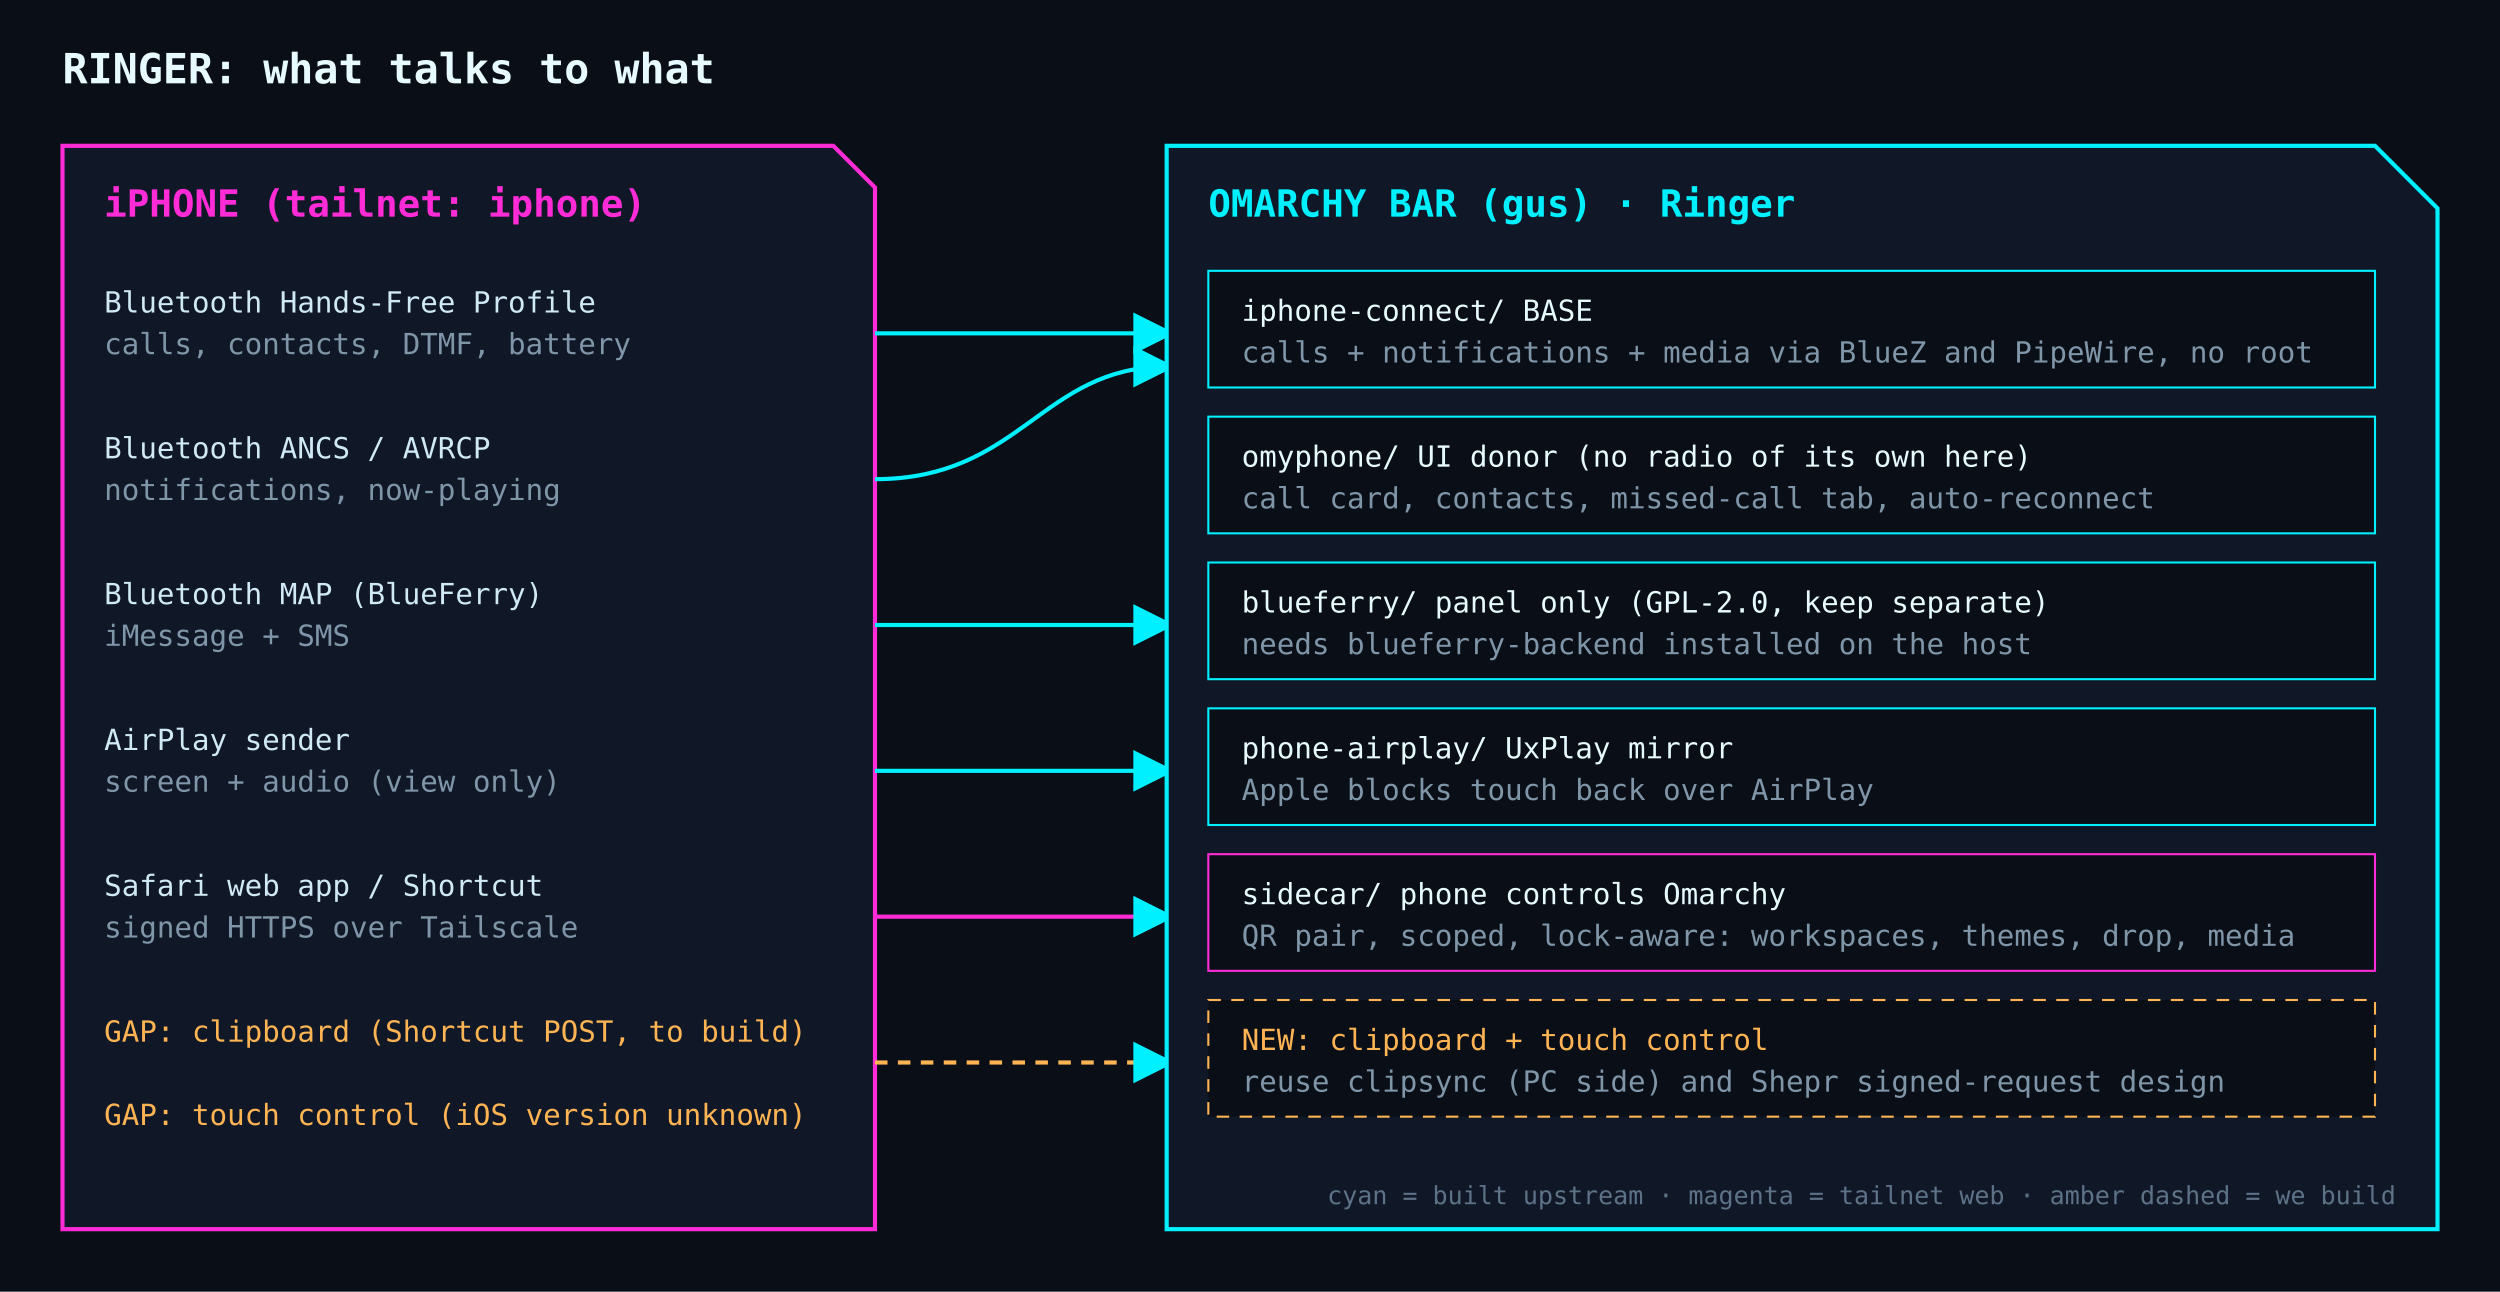
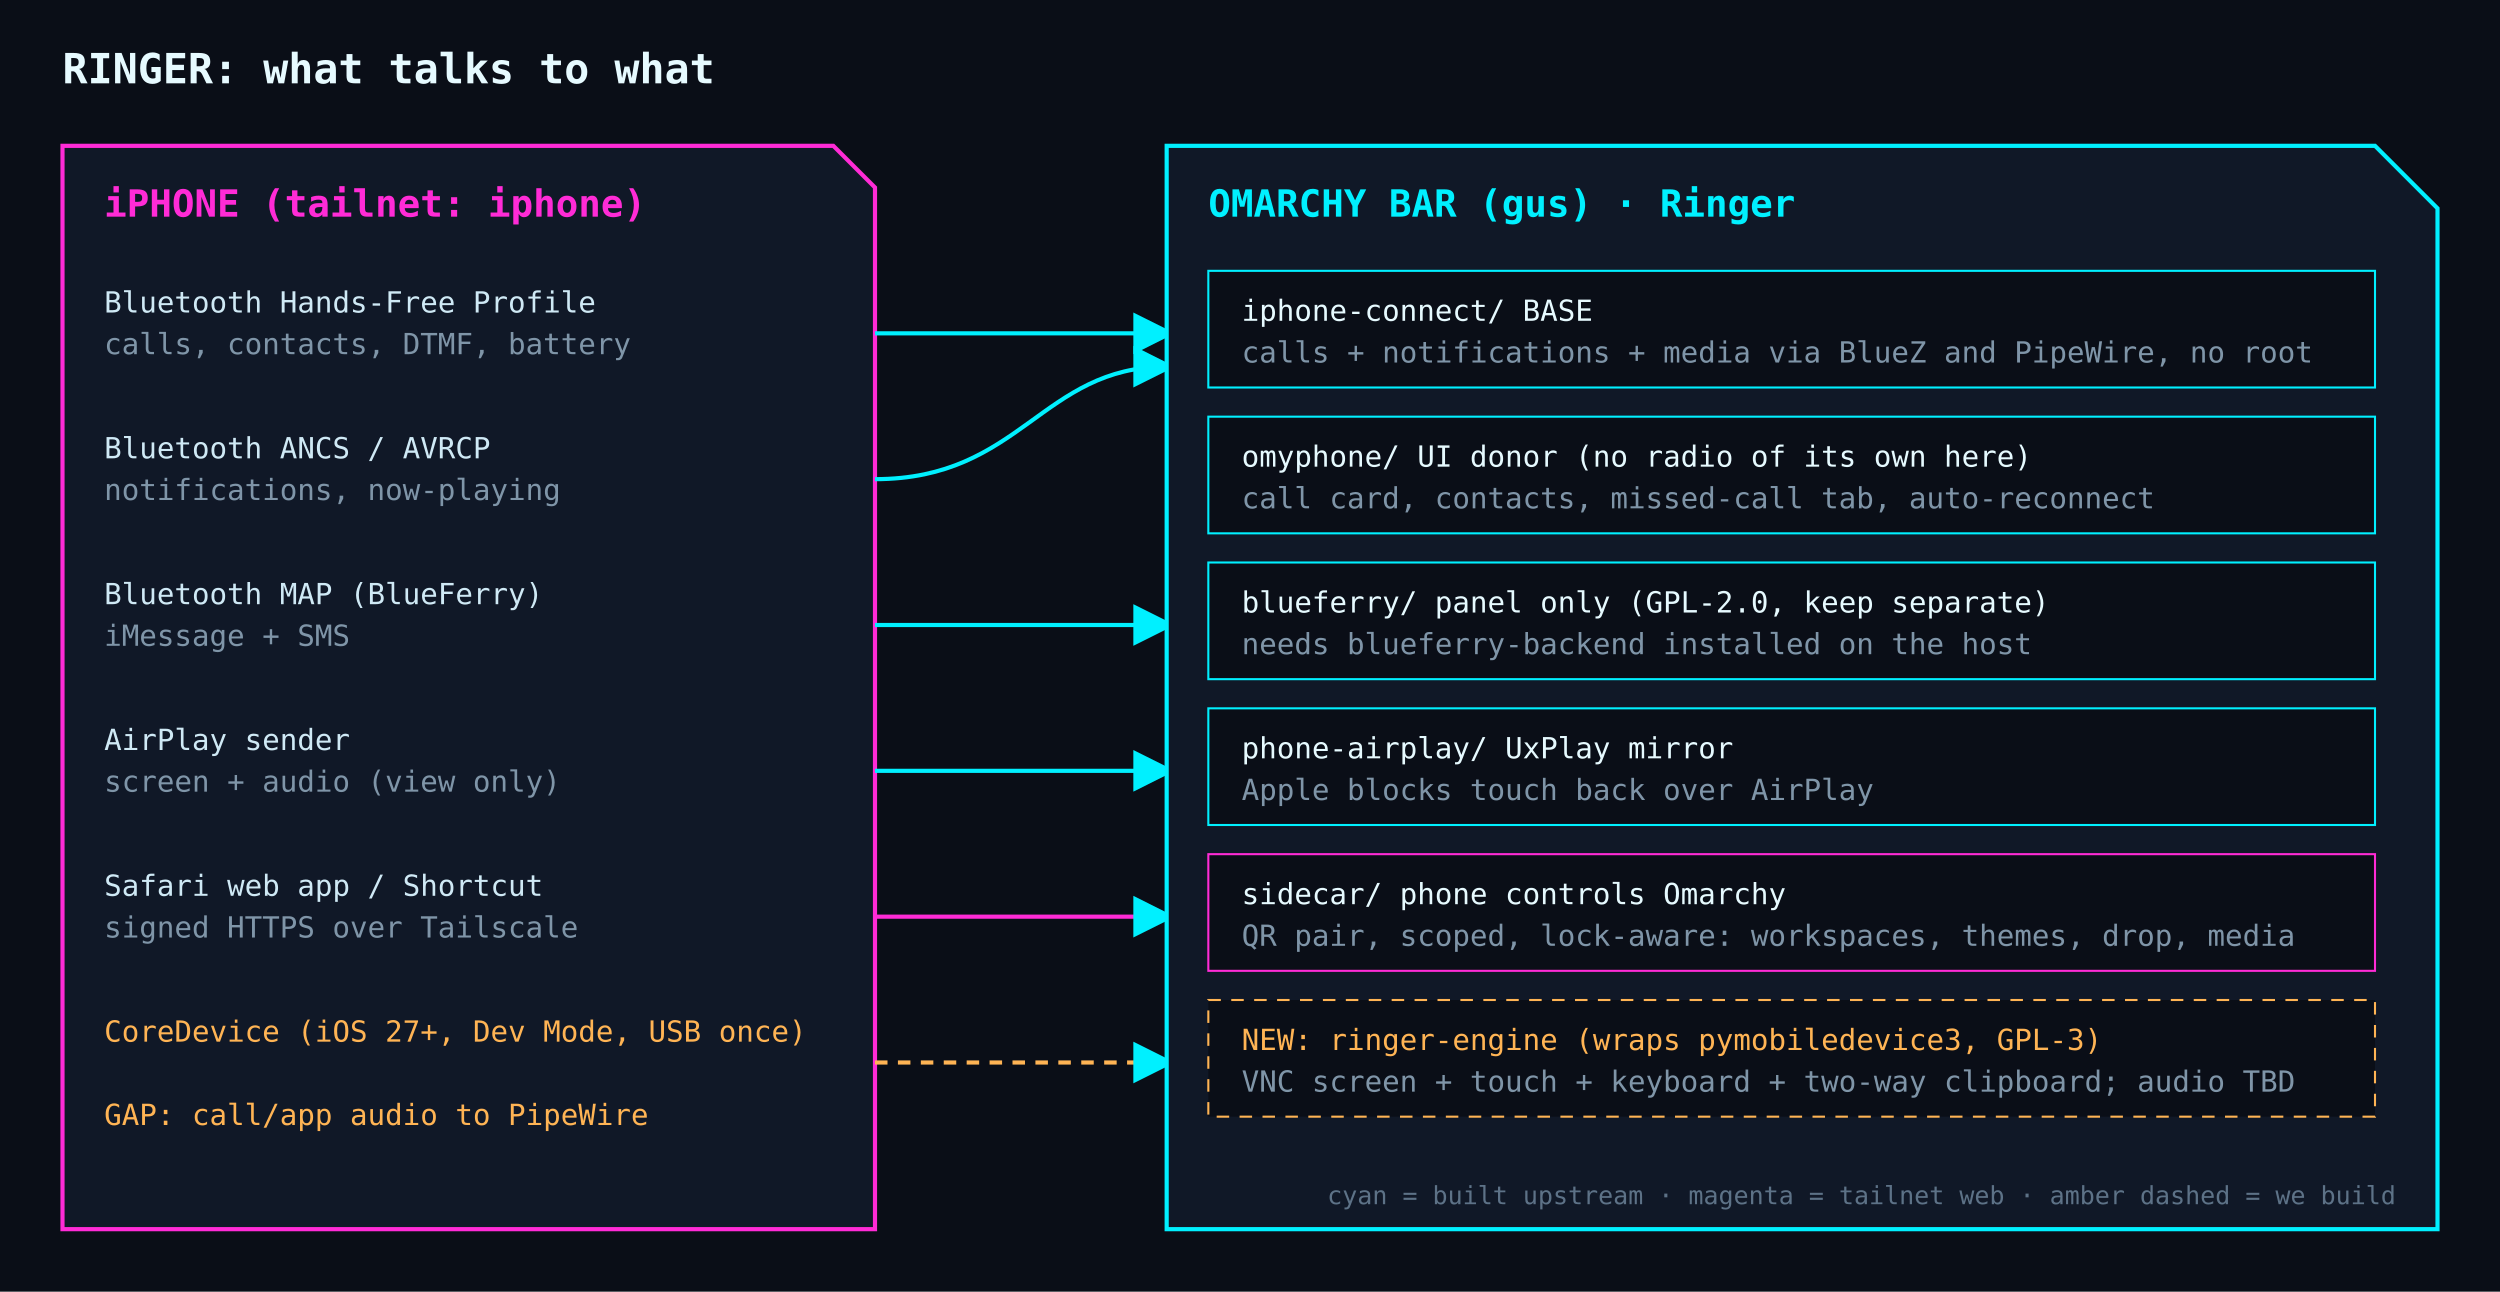
<svg xmlns="http://www.w3.org/2000/svg" width="1200" height="620" viewBox="0 0 1200 620" font-family="DejaVu Sans Mono, monospace">
  <defs>
    <linearGradient id="g" x1="0" x2="1">
      <stop offset="0" stop-color="#00f0ff" />
      <stop offset="1" stop-color="#ff2bd6" />
    </linearGradient>
    <marker id="a" markerWidth="10" markerHeight="10" refX="8" refY="5" orient="auto">
      <path d="M0,0 L10,5 L0,10 z" fill="#00f0ff" />
    </marker>
  </defs>
  <rect width="1200" height="620" fill="#0a0e17" />
  <text x="30" y="40" font-size="20" fill="#e6faff" font-weight="700">RINGER: what talks to what</text>
  <polygon points="30,70 400,70 420,90 420,590 30,590" fill="#101827" stroke="#ff2bd6" stroke-width="2" />
  <text x="50" y="104" font-size="18" fill="#ff2bd6" font-weight="700">iPHONE  (tailnet: iphone)</text>
  <g font-size="14" fill="#cfe9f5">
    <text x="50" y="150">Bluetooth Hands-Free Profile</text>
    <text x="50" y="170" fill="#7f95a8">calls, contacts, DTMF, battery</text>
    <text x="50" y="220">Bluetooth ANCS / AVRCP</text>
    <text x="50" y="240" fill="#7f95a8">notifications, now-playing</text>
    <text x="50" y="290">Bluetooth MAP  (BlueFerry)</text>
    <text x="50" y="310" fill="#7f95a8">iMessage + SMS</text>
    <text x="50" y="360">AirPlay sender</text>
    <text x="50" y="380" fill="#7f95a8">screen + audio (view only)</text>
    <text x="50" y="430">Safari web app / Shortcut</text>
    <text x="50" y="450" fill="#7f95a8">signed HTTPS over Tailscale</text>
-     <text x="50" y="500" fill="#ffb454">GAP: clipboard (Shortcut POST, to build)</text>
-     <text x="50" y="540" fill="#ffb454">GAP: touch control (iOS version unknown)</text>
+     <text x="50" y="500" fill="#ffb454">CoreDevice (iOS 27+, Dev Mode, USB once)</text>
+     <text x="50" y="540" fill="#ffb454">GAP: call/app audio to PipeWire</text>
  </g>
  <g stroke="#00f0ff" stroke-width="2" marker-end="url(#a)" fill="none">
    <path d="M420,160 H560" />
    <path d="M420,230 C490,230 500,176 560,176" />
    <path d="M420,300 H560" />
    <path d="M420,370 H560" />
  </g>
  <path d="M420,440 H560" stroke="#ff2bd6" stroke-width="2" marker-end="url(#a)" fill="none" />
  <path d="M420,510 H560" stroke="#ffb454" stroke-width="2" stroke-dasharray="6 5" marker-end="url(#a)" fill="none" />
  <polygon points="560,70 1140,70 1170,100 1170,590 560,590" fill="#101827" stroke="#00f0ff" stroke-width="2" />
  <text x="580" y="104" font-size="18" fill="#00f0ff" font-weight="700">OMARCHY BAR  (gus)  ·  Ringer</text>
  <g font-size="14">
    <rect x="580" y="130" width="560" height="56" fill="#0a0e17" stroke="#00f0ff" />
    <text x="596" y="154" fill="#e6faff">iphone-connect/  BASE</text>
    <text x="596" y="174" fill="#7f95a8">calls + notifications + media via BlueZ and PipeWire, no root</text>
    <rect x="580" y="200" width="560" height="56" fill="#0a0e17" stroke="#00f0ff" />
    <text x="596" y="224" fill="#e6faff">omyphone/  UI donor (no radio of its own here)</text>
    <text x="596" y="244" fill="#7f95a8">call card, contacts, missed-call tab, auto-reconnect</text>
    <rect x="580" y="270" width="560" height="56" fill="#0a0e17" stroke="#00f0ff" />
    <text x="596" y="294" fill="#e6faff">blueferry/  panel only (GPL-2.0, keep separate)</text>
    <text x="596" y="314" fill="#7f95a8">needs blueferry-backend installed on the host</text>
    <rect x="580" y="340" width="560" height="56" fill="#0a0e17" stroke="#00f0ff" />
    <text x="596" y="364" fill="#e6faff">phone-airplay/  UxPlay mirror</text>
    <text x="596" y="384" fill="#7f95a8">Apple blocks touch back over AirPlay</text>
    <rect x="580" y="410" width="560" height="56" fill="#0a0e17" stroke="#ff2bd6" />
    <text x="596" y="434" fill="#e6faff">sidecar/  phone controls Omarchy</text>
    <text x="596" y="454" fill="#7f95a8">QR pair, scoped, lock-aware: workspaces, themes, drop, media</text>
    <rect x="580" y="480" width="560" height="56" fill="#0a0e17" stroke="#ffb454" stroke-dasharray="6 5" />
-     <text x="596" y="504" fill="#ffb454">NEW: clipboard + touch control</text>
-     <text x="596" y="524" fill="#7f95a8">reuse clipsync (PC side) and Shepr signed-request design</text>
+     <text x="596" y="504" fill="#ffb454">NEW: ringer-engine (wraps pymobiledevice3, GPL-3)</text>
+     <text x="596" y="524" fill="#7f95a8">VNC screen + touch + keyboard + two-way clipboard; audio TBD</text>
  </g>
  <text x="1150" y="578" font-size="12" text-anchor="end" fill="#5d7287">cyan = built upstream · magenta = tailnet web · amber dashed = we build</text>
</svg>
